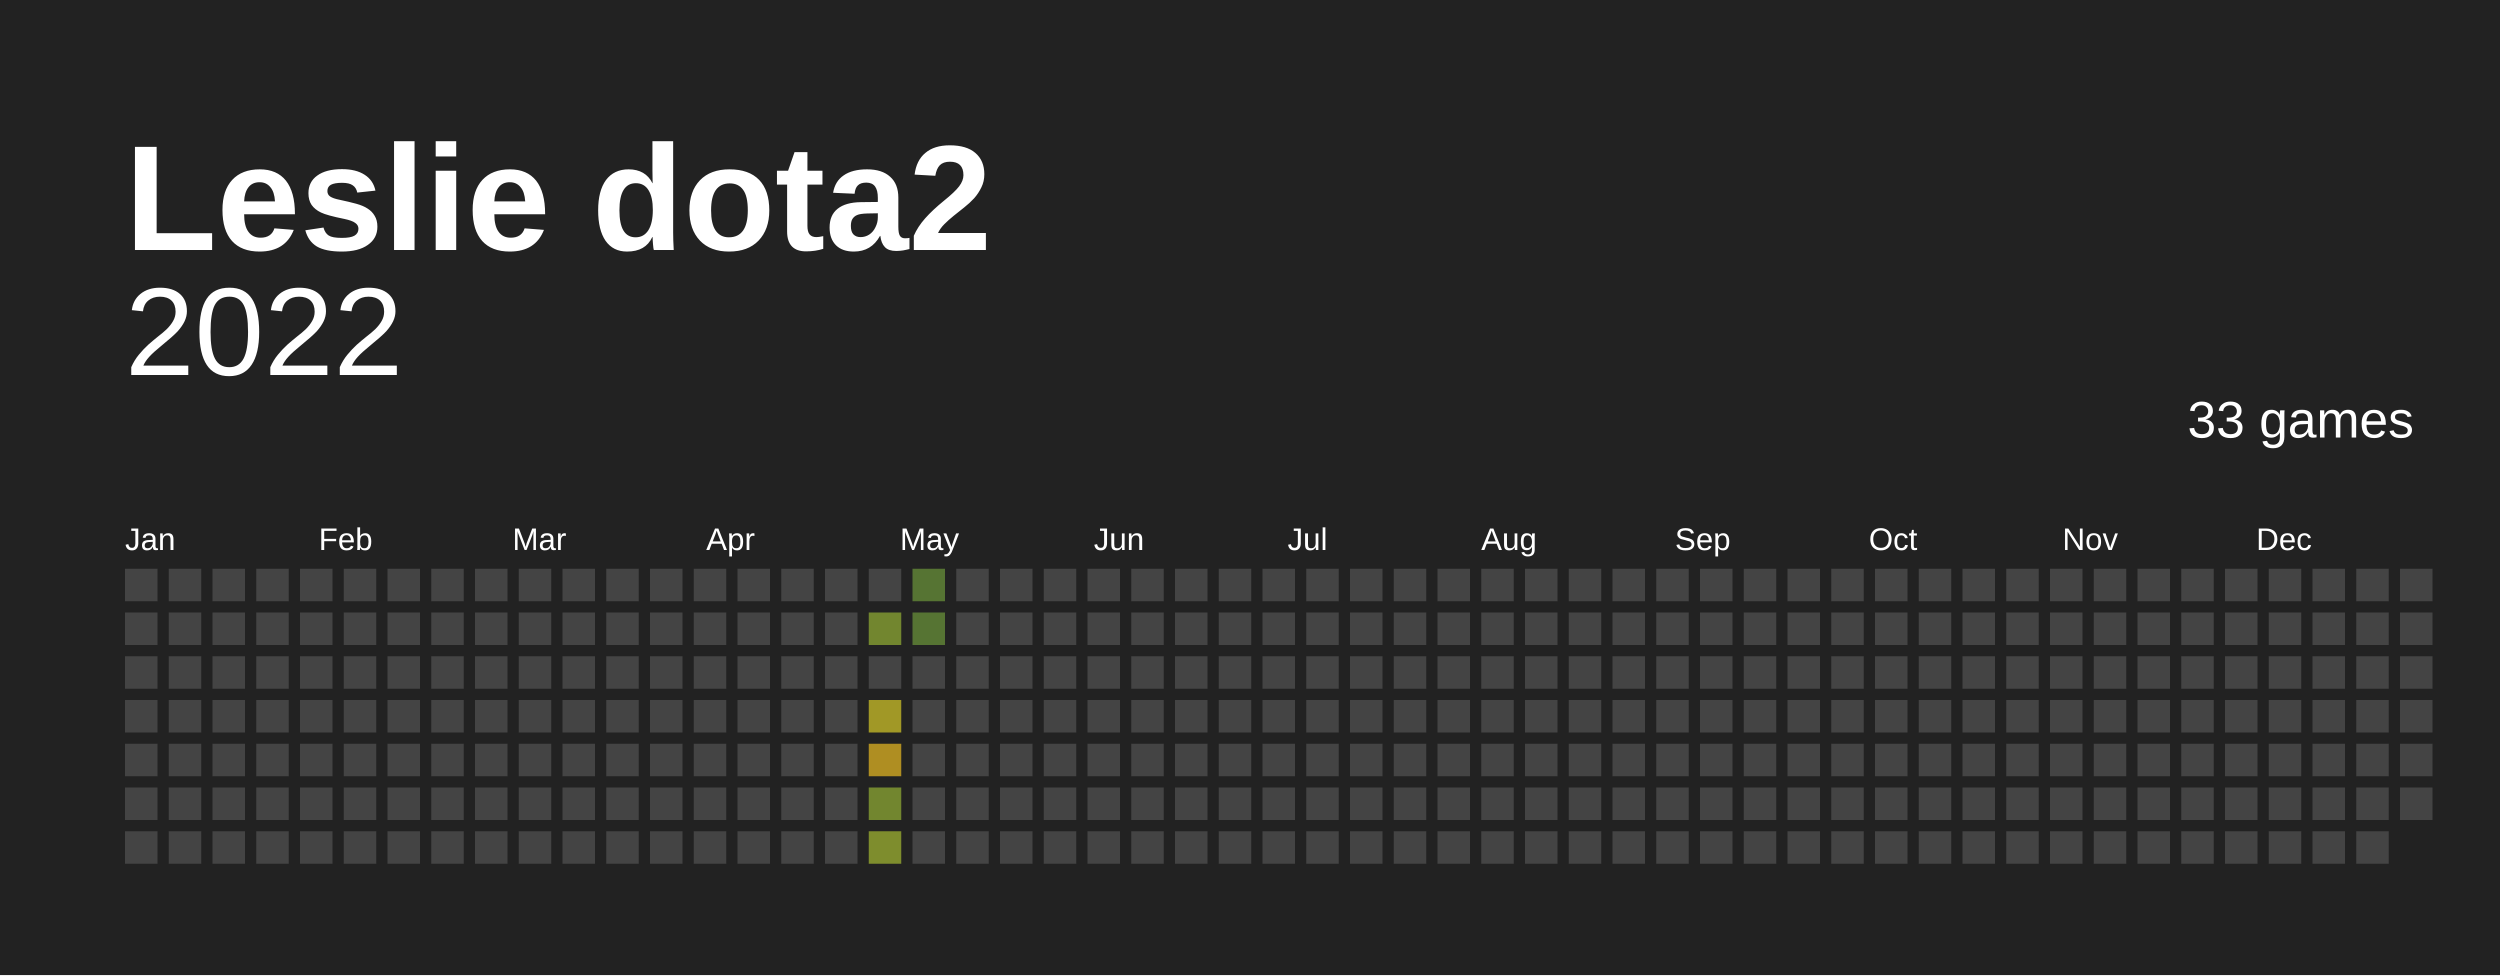
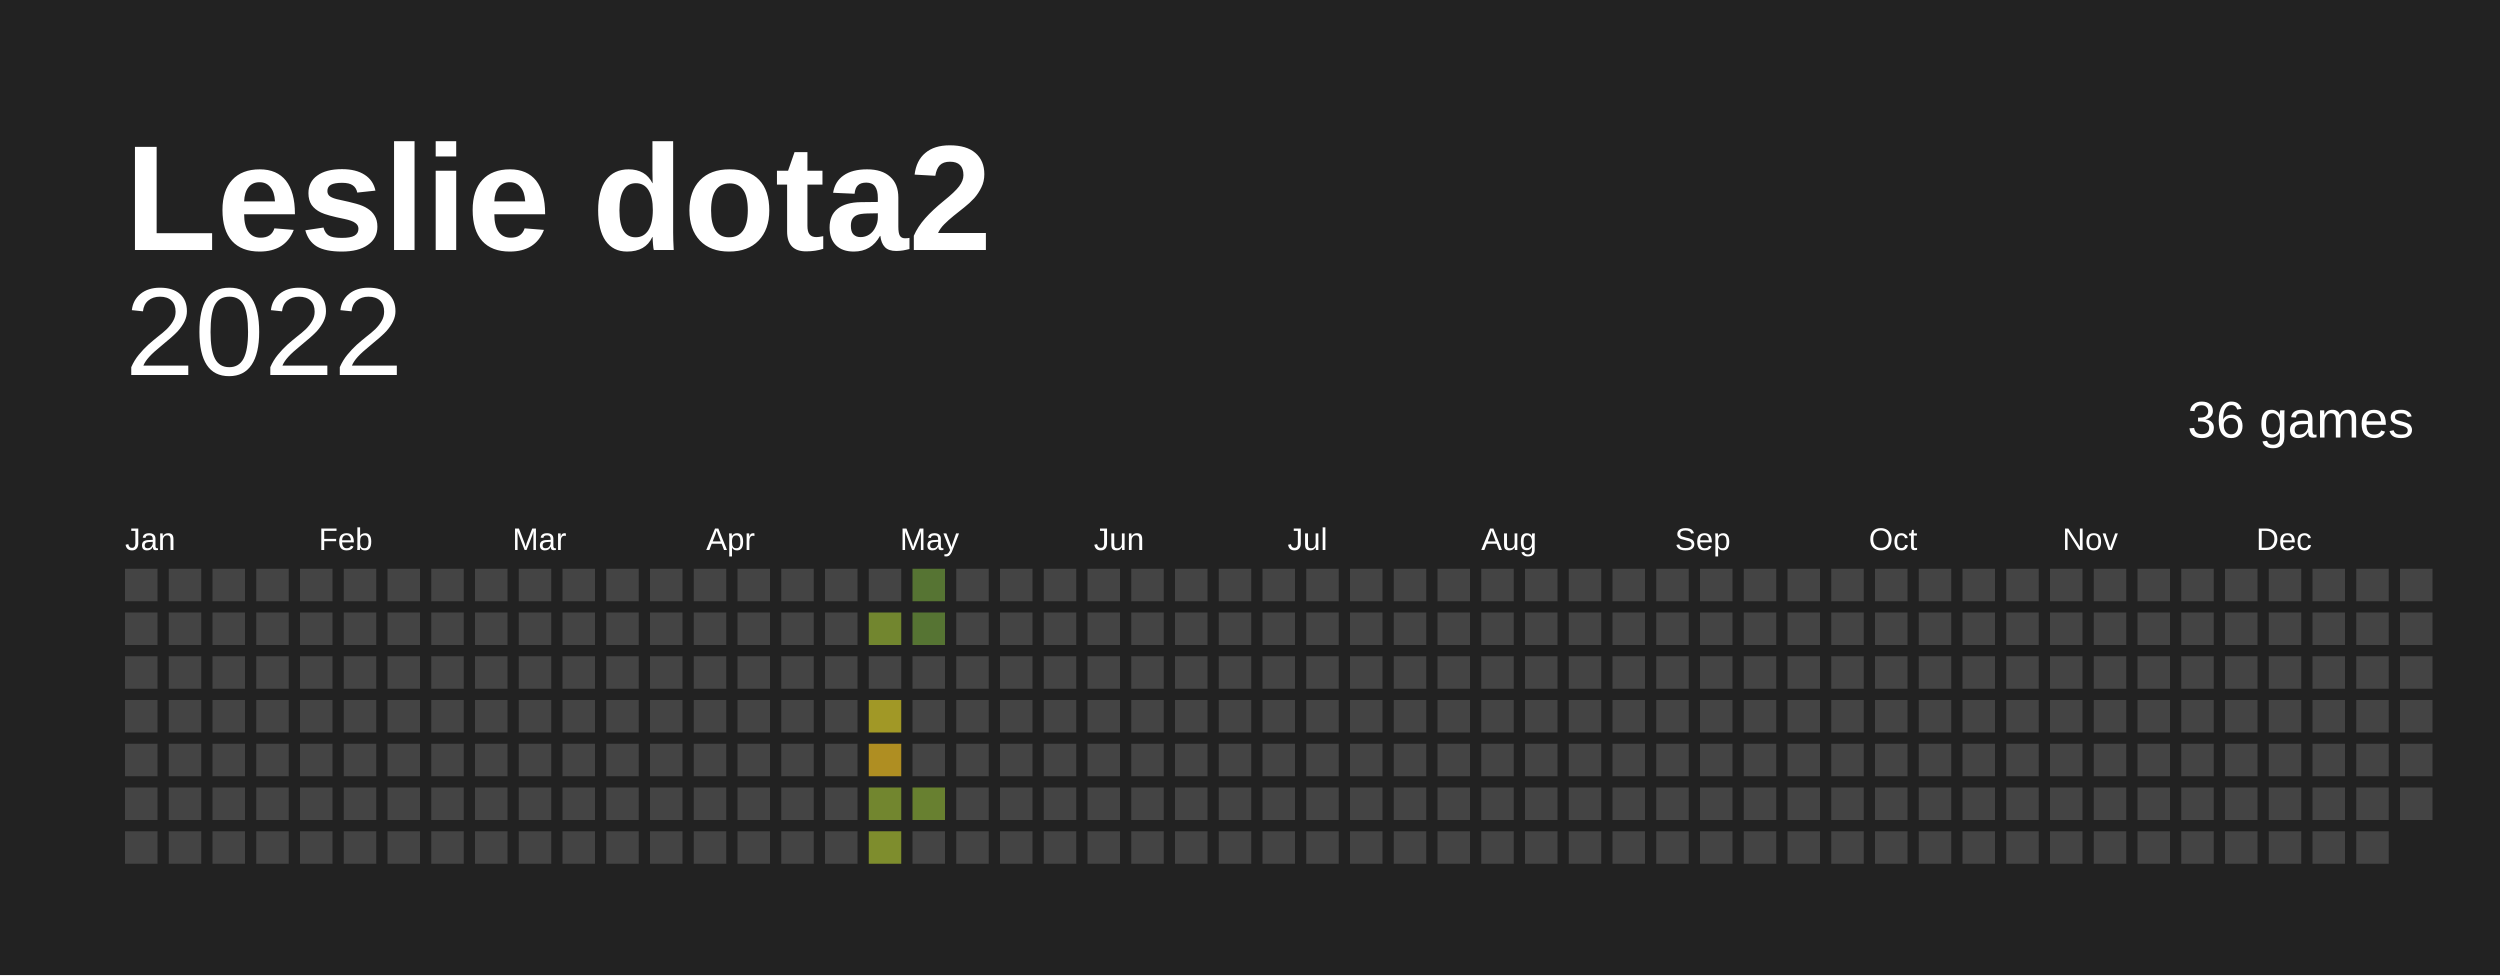
<svg xmlns="http://www.w3.org/2000/svg" baseProfile="full" height="78mm" version="1.1" viewBox="0,0,200,78" width="200mm">
  <defs />
  <rect fill="#222222" height="78" width="200" x="0" y="0" />
  <text fill="#FFFFFF" style="font-size:12px; font-family:Arial; font-weight:bold;" x="10" y="20">Leslie dota2</text>
  <text alignment-baseline="hanging" fill="#FFFFFF" style="font-size:10.0px; font-family:Arial;" x="10" y="30">2022</text>
-   <text alignment-baseline="hanging" fill="#FFFFFF" style="font-size:4.125px; font-family:Arial;" x="175" y="35">33 games</text>
+   <text alignment-baseline="hanging" fill="#FFFFFF" style="font-size:4.125px; font-family:Arial;" x="175" y="35">36 games</text>
  <text fill="#FFFFFF" style="font-size:2.5px; font-family:Arial" x="10.0" y="44">Jan</text>
  <text fill="#FFFFFF" style="font-size:2.5px; font-family:Arial" x="25.5" y="44">Feb</text>
  <text fill="#FFFFFF" style="font-size:2.5px; font-family:Arial" x="41.0" y="44">Mar</text>
  <text fill="#FFFFFF" style="font-size:2.5px; font-family:Arial" x="56.5" y="44">Apr</text>
  <text fill="#FFFFFF" style="font-size:2.5px; font-family:Arial" x="72.0" y="44">May</text>
  <text fill="#FFFFFF" style="font-size:2.5px; font-family:Arial" x="87.5" y="44">Jun</text>
  <text fill="#FFFFFF" style="font-size:2.5px; font-family:Arial" x="103.0" y="44">Jul</text>
  <text fill="#FFFFFF" style="font-size:2.5px; font-family:Arial" x="118.5" y="44">Aug</text>
  <text fill="#FFFFFF" style="font-size:2.5px; font-family:Arial" x="134.0" y="44">Sep</text>
  <text fill="#FFFFFF" style="font-size:2.5px; font-family:Arial" x="149.5" y="44">Oct</text>
  <text fill="#FFFFFF" style="font-size:2.5px; font-family:Arial" x="165.0" y="44">Nov</text>
  <text fill="#FFFFFF" style="font-size:2.5px; font-family:Arial" x="180.5" y="44">Dec</text>
  <rect fill="#444444" height="2.6" width="2.6" x="10.0" y="45.5" />
  <rect fill="#444444" height="2.6" width="2.6" x="10.0" y="49.0" />
  <rect fill="#444444" height="2.6" width="2.6" x="10.0" y="52.5" />
  <rect fill="#444444" height="2.6" width="2.6" x="10.0" y="56.0" />
  <rect fill="#444444" height="2.6" width="2.6" x="10.0" y="59.5" />
  <rect fill="#444444" height="2.6" width="2.6" x="10.0" y="63.0" />
  <rect fill="#444444" height="2.6" width="2.6" x="10.0" y="66.5" />
  <rect fill="#444444" height="2.6" width="2.6" x="13.5" y="45.5" />
  <rect fill="#444444" height="2.6" width="2.6" x="13.5" y="49.0" />
  <rect fill="#444444" height="2.6" width="2.6" x="13.5" y="52.5" />
  <rect fill="#444444" height="2.6" width="2.6" x="13.5" y="56.0" />
  <rect fill="#444444" height="2.6" width="2.6" x="13.5" y="59.5" />
  <rect fill="#444444" height="2.6" width="2.6" x="13.5" y="63.0" />
  <rect fill="#444444" height="2.6" width="2.6" x="13.5" y="66.5" />
  <rect fill="#444444" height="2.6" width="2.6" x="17.0" y="45.5" />
  <rect fill="#444444" height="2.6" width="2.6" x="17.0" y="49.0" />
  <rect fill="#444444" height="2.6" width="2.6" x="17.0" y="52.5" />
  <rect fill="#444444" height="2.6" width="2.6" x="17.0" y="56.0" />
  <rect fill="#444444" height="2.6" width="2.6" x="17.0" y="59.5" />
  <rect fill="#444444" height="2.6" width="2.6" x="17.0" y="63.0" />
  <rect fill="#444444" height="2.6" width="2.6" x="17.0" y="66.5" />
  <rect fill="#444444" height="2.6" width="2.6" x="20.5" y="45.5" />
  <rect fill="#444444" height="2.6" width="2.6" x="20.5" y="49.0" />
  <rect fill="#444444" height="2.6" width="2.6" x="20.5" y="52.5" />
  <rect fill="#444444" height="2.6" width="2.6" x="20.5" y="56.0" />
  <rect fill="#444444" height="2.6" width="2.6" x="20.5" y="59.5" />
  <rect fill="#444444" height="2.6" width="2.6" x="20.5" y="63.0" />
  <rect fill="#444444" height="2.6" width="2.6" x="20.5" y="66.5" />
  <rect fill="#444444" height="2.6" width="2.6" x="24.0" y="45.5" />
  <rect fill="#444444" height="2.6" width="2.6" x="24.0" y="49.0" />
  <rect fill="#444444" height="2.6" width="2.6" x="24.0" y="52.5" />
  <rect fill="#444444" height="2.6" width="2.6" x="24.0" y="56.0" />
  <rect fill="#444444" height="2.6" width="2.6" x="24.0" y="59.5" />
  <rect fill="#444444" height="2.6" width="2.6" x="24.0" y="63.0" />
  <rect fill="#444444" height="2.6" width="2.6" x="24.0" y="66.5" />
  <rect fill="#444444" height="2.6" width="2.6" x="27.5" y="45.5" />
  <rect fill="#444444" height="2.6" width="2.6" x="27.5" y="49.0" />
  <rect fill="#444444" height="2.6" width="2.6" x="27.5" y="52.5" />
  <rect fill="#444444" height="2.6" width="2.6" x="27.5" y="56.0" />
  <rect fill="#444444" height="2.6" width="2.6" x="27.5" y="59.5" />
  <rect fill="#444444" height="2.6" width="2.6" x="27.5" y="63.0" />
  <rect fill="#444444" height="2.6" width="2.6" x="27.5" y="66.5" />
  <rect fill="#444444" height="2.6" width="2.6" x="31.0" y="45.5" />
  <rect fill="#444444" height="2.6" width="2.6" x="31.0" y="49.0" />
  <rect fill="#444444" height="2.6" width="2.6" x="31.0" y="52.5" />
  <rect fill="#444444" height="2.6" width="2.6" x="31.0" y="56.0" />
  <rect fill="#444444" height="2.6" width="2.6" x="31.0" y="59.5" />
  <rect fill="#444444" height="2.6" width="2.6" x="31.0" y="63.0" />
  <rect fill="#444444" height="2.6" width="2.6" x="31.0" y="66.5" />
  <rect fill="#444444" height="2.6" width="2.6" x="34.5" y="45.5" />
  <rect fill="#444444" height="2.6" width="2.6" x="34.5" y="49.0" />
  <rect fill="#444444" height="2.6" width="2.6" x="34.5" y="52.5" />
  <rect fill="#444444" height="2.6" width="2.6" x="34.5" y="56.0" />
  <rect fill="#444444" height="2.6" width="2.6" x="34.5" y="59.5" />
  <rect fill="#444444" height="2.6" width="2.6" x="34.5" y="63.0" />
  <rect fill="#444444" height="2.6" width="2.6" x="34.5" y="66.5" />
  <rect fill="#444444" height="2.6" width="2.6" x="38.0" y="45.5" />
  <rect fill="#444444" height="2.6" width="2.6" x="38.0" y="49.0" />
  <rect fill="#444444" height="2.6" width="2.6" x="38.0" y="52.5" />
  <rect fill="#444444" height="2.6" width="2.6" x="38.0" y="56.0" />
  <rect fill="#444444" height="2.6" width="2.6" x="38.0" y="59.5" />
  <rect fill="#444444" height="2.6" width="2.6" x="38.0" y="63.0" />
  <rect fill="#444444" height="2.6" width="2.6" x="38.0" y="66.5" />
  <rect fill="#444444" height="2.6" width="2.6" x="41.5" y="45.5" />
  <rect fill="#444444" height="2.6" width="2.6" x="41.5" y="49.0" />
  <rect fill="#444444" height="2.6" width="2.6" x="41.5" y="52.5" />
  <rect fill="#444444" height="2.6" width="2.6" x="41.5" y="56.0" />
  <rect fill="#444444" height="2.6" width="2.6" x="41.5" y="59.5" />
  <rect fill="#444444" height="2.6" width="2.6" x="41.5" y="63.0" />
  <rect fill="#444444" height="2.6" width="2.6" x="41.5" y="66.5" />
  <rect fill="#444444" height="2.6" width="2.6" x="45.0" y="45.5" />
  <rect fill="#444444" height="2.6" width="2.6" x="45.0" y="49.0" />
  <rect fill="#444444" height="2.6" width="2.6" x="45.0" y="52.5" />
  <rect fill="#444444" height="2.6" width="2.6" x="45.0" y="56.0" />
  <rect fill="#444444" height="2.6" width="2.6" x="45.0" y="59.5" />
  <rect fill="#444444" height="2.6" width="2.6" x="45.0" y="63.0" />
  <rect fill="#444444" height="2.6" width="2.6" x="45.0" y="66.5" />
  <rect fill="#444444" height="2.6" width="2.6" x="48.5" y="45.5" />
  <rect fill="#444444" height="2.6" width="2.6" x="48.5" y="49.0" />
  <rect fill="#444444" height="2.6" width="2.6" x="48.5" y="52.5" />
  <rect fill="#444444" height="2.6" width="2.6" x="48.5" y="56.0" />
  <rect fill="#444444" height="2.6" width="2.6" x="48.5" y="59.5" />
  <rect fill="#444444" height="2.6" width="2.6" x="48.5" y="63.0" />
  <rect fill="#444444" height="2.6" width="2.6" x="48.5" y="66.5" />
  <rect fill="#444444" height="2.6" width="2.6" x="52.0" y="45.5" />
  <rect fill="#444444" height="2.6" width="2.6" x="52.0" y="49.0" />
  <rect fill="#444444" height="2.6" width="2.6" x="52.0" y="52.5" />
  <rect fill="#444444" height="2.6" width="2.6" x="52.0" y="56.0" />
  <rect fill="#444444" height="2.6" width="2.6" x="52.0" y="59.5" />
  <rect fill="#444444" height="2.6" width="2.6" x="52.0" y="63.0" />
  <rect fill="#444444" height="2.6" width="2.6" x="52.0" y="66.5" />
  <rect fill="#444444" height="2.6" width="2.6" x="55.5" y="45.5" />
  <rect fill="#444444" height="2.6" width="2.6" x="55.5" y="49.0" />
  <rect fill="#444444" height="2.6" width="2.6" x="55.5" y="52.5" />
  <rect fill="#444444" height="2.6" width="2.6" x="55.5" y="56.0" />
  <rect fill="#444444" height="2.6" width="2.6" x="55.5" y="59.5" />
  <rect fill="#444444" height="2.6" width="2.6" x="55.5" y="63.0" />
  <rect fill="#444444" height="2.6" width="2.6" x="55.5" y="66.5" />
  <rect fill="#444444" height="2.6" width="2.6" x="59.0" y="45.5" />
  <rect fill="#444444" height="2.6" width="2.6" x="59.0" y="49.0" />
  <rect fill="#444444" height="2.6" width="2.6" x="59.0" y="52.5" />
  <rect fill="#444444" height="2.6" width="2.6" x="59.0" y="56.0" />
  <rect fill="#444444" height="2.6" width="2.6" x="59.0" y="59.5" />
  <rect fill="#444444" height="2.6" width="2.6" x="59.0" y="63.0" />
  <rect fill="#444444" height="2.6" width="2.6" x="59.0" y="66.5" />
  <rect fill="#444444" height="2.6" width="2.6" x="62.5" y="45.5" />
  <rect fill="#444444" height="2.6" width="2.6" x="62.5" y="49.0" />
  <rect fill="#444444" height="2.6" width="2.6" x="62.5" y="52.5" />
  <rect fill="#444444" height="2.6" width="2.6" x="62.5" y="56.0" />
  <rect fill="#444444" height="2.6" width="2.6" x="62.5" y="59.5" />
  <rect fill="#444444" height="2.6" width="2.6" x="62.5" y="63.0" />
  <rect fill="#444444" height="2.6" width="2.6" x="62.5" y="66.5" />
  <rect fill="#444444" height="2.6" width="2.6" x="66.0" y="45.5" />
  <rect fill="#444444" height="2.6" width="2.6" x="66.0" y="49.0" />
  <rect fill="#444444" height="2.6" width="2.6" x="66.0" y="52.5" />
  <rect fill="#444444" height="2.6" width="2.6" x="66.0" y="56.0" />
  <rect fill="#444444" height="2.6" width="2.6" x="66.0" y="59.5" />
  <rect fill="#444444" height="2.6" width="2.6" x="66.0" y="63.0" />
  <rect fill="#444444" height="2.6" width="2.6" x="66.0" y="66.5" />
  <rect fill="#444444" height="2.6" width="2.6" x="69.5" y="45.5" />
  <rect fill="#72862f" height="2.6" width="2.6" x="69.5" y="49.0" />
  <rect fill="#444444" height="2.6" width="2.6" x="69.5" y="52.5" />
  <rect fill="#a19826" height="2.6" width="2.6" x="69.5" y="56.0" />
  <rect fill="#af8e22" height="2.6" width="2.6" x="69.5" y="59.5" />
  <rect fill="#72862f" height="2.6" width="2.6" x="69.5" y="63.0" />
  <rect fill="#7e8d2d" height="2.6" width="2.6" x="69.5" y="66.5" />
  <rect fill="#567433" height="2.6" width="2.6" x="73.0" y="45.5" />
  <rect fill="#567433" height="2.6" width="2.6" x="73.0" y="49.0" />
  <rect fill="#444444" height="2.6" width="2.6" x="73.0" y="52.5" />
  <rect fill="#444444" height="2.6" width="2.6" x="73.0" y="56.0" />
  <rect fill="#444444" height="2.6" width="2.6" x="73.0" y="59.5" />
-   <rect fill="#444444" height="2.6" width="2.6" x="73.0" y="63.0" />
+   <rect fill="#688030" height="2.6" width="2.6" x="73.0" y="63.0" />
  <rect fill="#444444" height="2.6" width="2.6" x="73.0" y="66.5" />
  <rect fill="#444444" height="2.6" width="2.6" x="76.5" y="45.5" />
  <rect fill="#444444" height="2.6" width="2.6" x="76.5" y="49.0" />
  <rect fill="#444444" height="2.6" width="2.6" x="76.5" y="52.5" />
  <rect fill="#444444" height="2.6" width="2.6" x="76.5" y="56.0" />
  <rect fill="#444444" height="2.6" width="2.6" x="76.5" y="59.5" />
  <rect fill="#444444" height="2.6" width="2.6" x="76.5" y="63.0" />
  <rect fill="#444444" height="2.6" width="2.6" x="76.5" y="66.5" />
  <rect fill="#444444" height="2.6" width="2.6" x="80.0" y="45.5" />
  <rect fill="#444444" height="2.6" width="2.6" x="80.0" y="49.0" />
  <rect fill="#444444" height="2.6" width="2.6" x="80.0" y="52.5" />
  <rect fill="#444444" height="2.6" width="2.6" x="80.0" y="56.0" />
  <rect fill="#444444" height="2.6" width="2.6" x="80.0" y="59.5" />
  <rect fill="#444444" height="2.6" width="2.6" x="80.0" y="63.0" />
  <rect fill="#444444" height="2.6" width="2.6" x="80.0" y="66.5" />
  <rect fill="#444444" height="2.6" width="2.6" x="83.5" y="45.5" />
  <rect fill="#444444" height="2.6" width="2.6" x="83.5" y="49.0" />
  <rect fill="#444444" height="2.6" width="2.6" x="83.5" y="52.5" />
  <rect fill="#444444" height="2.6" width="2.6" x="83.5" y="56.0" />
  <rect fill="#444444" height="2.6" width="2.6" x="83.5" y="59.5" />
  <rect fill="#444444" height="2.6" width="2.6" x="83.5" y="63.0" />
  <rect fill="#444444" height="2.6" width="2.6" x="83.5" y="66.5" />
  <rect fill="#444444" height="2.6" width="2.6" x="87.0" y="45.5" />
  <rect fill="#444444" height="2.6" width="2.6" x="87.0" y="49.0" />
  <rect fill="#444444" height="2.6" width="2.6" x="87.0" y="52.5" />
  <rect fill="#444444" height="2.6" width="2.6" x="87.0" y="56.0" />
  <rect fill="#444444" height="2.6" width="2.6" x="87.0" y="59.5" />
  <rect fill="#444444" height="2.6" width="2.6" x="87.0" y="63.0" />
  <rect fill="#444444" height="2.6" width="2.6" x="87.0" y="66.5" />
  <rect fill="#444444" height="2.6" width="2.6" x="90.5" y="45.5" />
  <rect fill="#444444" height="2.6" width="2.6" x="90.5" y="49.0" />
  <rect fill="#444444" height="2.6" width="2.6" x="90.5" y="52.5" />
  <rect fill="#444444" height="2.6" width="2.6" x="90.5" y="56.0" />
  <rect fill="#444444" height="2.6" width="2.6" x="90.5" y="59.5" />
  <rect fill="#444444" height="2.6" width="2.6" x="90.5" y="63.0" />
  <rect fill="#444444" height="2.6" width="2.6" x="90.5" y="66.5" />
  <rect fill="#444444" height="2.6" width="2.6" x="94.0" y="45.5" />
  <rect fill="#444444" height="2.6" width="2.6" x="94.0" y="49.0" />
  <rect fill="#444444" height="2.6" width="2.6" x="94.0" y="52.5" />
  <rect fill="#444444" height="2.6" width="2.6" x="94.0" y="56.0" />
  <rect fill="#444444" height="2.6" width="2.6" x="94.0" y="59.5" />
  <rect fill="#444444" height="2.6" width="2.6" x="94.0" y="63.0" />
  <rect fill="#444444" height="2.6" width="2.6" x="94.0" y="66.5" />
  <rect fill="#444444" height="2.6" width="2.6" x="97.5" y="45.5" />
  <rect fill="#444444" height="2.6" width="2.6" x="97.5" y="49.0" />
  <rect fill="#444444" height="2.6" width="2.6" x="97.5" y="52.5" />
  <rect fill="#444444" height="2.6" width="2.6" x="97.5" y="56.0" />
  <rect fill="#444444" height="2.6" width="2.6" x="97.5" y="59.5" />
  <rect fill="#444444" height="2.6" width="2.6" x="97.5" y="63.0" />
  <rect fill="#444444" height="2.6" width="2.6" x="97.5" y="66.5" />
  <rect fill="#444444" height="2.6" width="2.6" x="101.0" y="45.5" />
  <rect fill="#444444" height="2.6" width="2.6" x="101.0" y="49.0" />
  <rect fill="#444444" height="2.6" width="2.6" x="101.0" y="52.5" />
  <rect fill="#444444" height="2.6" width="2.6" x="101.0" y="56.0" />
  <rect fill="#444444" height="2.6" width="2.6" x="101.0" y="59.5" />
  <rect fill="#444444" height="2.6" width="2.6" x="101.0" y="63.0" />
  <rect fill="#444444" height="2.6" width="2.6" x="101.0" y="66.5" />
  <rect fill="#444444" height="2.6" width="2.6" x="104.5" y="45.5" />
  <rect fill="#444444" height="2.6" width="2.6" x="104.5" y="49.0" />
  <rect fill="#444444" height="2.6" width="2.6" x="104.5" y="52.5" />
  <rect fill="#444444" height="2.6" width="2.6" x="104.5" y="56.0" />
  <rect fill="#444444" height="2.6" width="2.6" x="104.5" y="59.5" />
  <rect fill="#444444" height="2.6" width="2.6" x="104.5" y="63.0" />
  <rect fill="#444444" height="2.6" width="2.6" x="104.5" y="66.5" />
  <rect fill="#444444" height="2.6" width="2.6" x="108.0" y="45.5" />
  <rect fill="#444444" height="2.6" width="2.6" x="108.0" y="49.0" />
  <rect fill="#444444" height="2.6" width="2.6" x="108.0" y="52.5" />
  <rect fill="#444444" height="2.6" width="2.6" x="108.0" y="56.0" />
  <rect fill="#444444" height="2.6" width="2.6" x="108.0" y="59.5" />
  <rect fill="#444444" height="2.6" width="2.6" x="108.0" y="63.0" />
  <rect fill="#444444" height="2.6" width="2.6" x="108.0" y="66.5" />
  <rect fill="#444444" height="2.6" width="2.6" x="111.5" y="45.5" />
  <rect fill="#444444" height="2.6" width="2.6" x="111.5" y="49.0" />
  <rect fill="#444444" height="2.6" width="2.6" x="111.5" y="52.5" />
  <rect fill="#444444" height="2.6" width="2.6" x="111.5" y="56.0" />
  <rect fill="#444444" height="2.6" width="2.6" x="111.5" y="59.5" />
  <rect fill="#444444" height="2.6" width="2.6" x="111.5" y="63.0" />
  <rect fill="#444444" height="2.6" width="2.6" x="111.5" y="66.5" />
  <rect fill="#444444" height="2.6" width="2.6" x="115.0" y="45.5" />
  <rect fill="#444444" height="2.6" width="2.6" x="115.0" y="49.0" />
  <rect fill="#444444" height="2.6" width="2.6" x="115.0" y="52.5" />
  <rect fill="#444444" height="2.6" width="2.6" x="115.0" y="56.0" />
  <rect fill="#444444" height="2.6" width="2.6" x="115.0" y="59.5" />
  <rect fill="#444444" height="2.6" width="2.6" x="115.0" y="63.0" />
  <rect fill="#444444" height="2.6" width="2.6" x="115.0" y="66.5" />
  <rect fill="#444444" height="2.6" width="2.6" x="118.5" y="45.5" />
  <rect fill="#444444" height="2.6" width="2.6" x="118.5" y="49.0" />
  <rect fill="#444444" height="2.6" width="2.6" x="118.5" y="52.5" />
  <rect fill="#444444" height="2.6" width="2.6" x="118.5" y="56.0" />
  <rect fill="#444444" height="2.6" width="2.6" x="118.5" y="59.5" />
  <rect fill="#444444" height="2.6" width="2.6" x="118.5" y="63.0" />
  <rect fill="#444444" height="2.6" width="2.6" x="118.5" y="66.5" />
  <rect fill="#444444" height="2.6" width="2.6" x="122.0" y="45.5" />
  <rect fill="#444444" height="2.6" width="2.6" x="122.0" y="49.0" />
  <rect fill="#444444" height="2.6" width="2.6" x="122.0" y="52.5" />
  <rect fill="#444444" height="2.6" width="2.6" x="122.0" y="56.0" />
  <rect fill="#444444" height="2.6" width="2.6" x="122.0" y="59.5" />
  <rect fill="#444444" height="2.6" width="2.6" x="122.0" y="63.0" />
  <rect fill="#444444" height="2.6" width="2.6" x="122.0" y="66.5" />
  <rect fill="#444444" height="2.6" width="2.6" x="125.5" y="45.5" />
  <rect fill="#444444" height="2.6" width="2.6" x="125.5" y="49.0" />
  <rect fill="#444444" height="2.6" width="2.6" x="125.5" y="52.5" />
  <rect fill="#444444" height="2.6" width="2.6" x="125.5" y="56.0" />
  <rect fill="#444444" height="2.6" width="2.6" x="125.5" y="59.5" />
  <rect fill="#444444" height="2.6" width="2.6" x="125.5" y="63.0" />
  <rect fill="#444444" height="2.6" width="2.6" x="125.5" y="66.5" />
  <rect fill="#444444" height="2.6" width="2.6" x="129.0" y="45.5" />
  <rect fill="#444444" height="2.6" width="2.6" x="129.0" y="49.0" />
  <rect fill="#444444" height="2.6" width="2.6" x="129.0" y="52.5" />
  <rect fill="#444444" height="2.6" width="2.6" x="129.0" y="56.0" />
  <rect fill="#444444" height="2.6" width="2.6" x="129.0" y="59.5" />
  <rect fill="#444444" height="2.6" width="2.6" x="129.0" y="63.0" />
  <rect fill="#444444" height="2.6" width="2.6" x="129.0" y="66.5" />
  <rect fill="#444444" height="2.6" width="2.6" x="132.5" y="45.5" />
  <rect fill="#444444" height="2.6" width="2.6" x="132.5" y="49.0" />
  <rect fill="#444444" height="2.6" width="2.6" x="132.5" y="52.5" />
  <rect fill="#444444" height="2.6" width="2.6" x="132.5" y="56.0" />
  <rect fill="#444444" height="2.6" width="2.6" x="132.5" y="59.5" />
  <rect fill="#444444" height="2.6" width="2.6" x="132.5" y="63.0" />
  <rect fill="#444444" height="2.6" width="2.6" x="132.5" y="66.5" />
  <rect fill="#444444" height="2.6" width="2.6" x="136.0" y="45.5" />
  <rect fill="#444444" height="2.6" width="2.6" x="136.0" y="49.0" />
  <rect fill="#444444" height="2.6" width="2.6" x="136.0" y="52.5" />
  <rect fill="#444444" height="2.6" width="2.6" x="136.0" y="56.0" />
  <rect fill="#444444" height="2.6" width="2.6" x="136.0" y="59.5" />
  <rect fill="#444444" height="2.6" width="2.6" x="136.0" y="63.0" />
  <rect fill="#444444" height="2.6" width="2.6" x="136.0" y="66.5" />
  <rect fill="#444444" height="2.6" width="2.6" x="139.5" y="45.5" />
  <rect fill="#444444" height="2.6" width="2.6" x="139.5" y="49.0" />
  <rect fill="#444444" height="2.6" width="2.6" x="139.5" y="52.5" />
  <rect fill="#444444" height="2.6" width="2.6" x="139.5" y="56.0" />
  <rect fill="#444444" height="2.6" width="2.6" x="139.5" y="59.5" />
  <rect fill="#444444" height="2.6" width="2.6" x="139.5" y="63.0" />
  <rect fill="#444444" height="2.6" width="2.6" x="139.5" y="66.5" />
  <rect fill="#444444" height="2.6" width="2.6" x="143.0" y="45.5" />
  <rect fill="#444444" height="2.6" width="2.6" x="143.0" y="49.0" />
  <rect fill="#444444" height="2.6" width="2.6" x="143.0" y="52.5" />
  <rect fill="#444444" height="2.6" width="2.6" x="143.0" y="56.0" />
  <rect fill="#444444" height="2.6" width="2.6" x="143.0" y="59.5" />
  <rect fill="#444444" height="2.6" width="2.6" x="143.0" y="63.0" />
  <rect fill="#444444" height="2.6" width="2.6" x="143.0" y="66.5" />
  <rect fill="#444444" height="2.6" width="2.6" x="146.5" y="45.5" />
  <rect fill="#444444" height="2.6" width="2.6" x="146.5" y="49.0" />
  <rect fill="#444444" height="2.6" width="2.6" x="146.5" y="52.5" />
  <rect fill="#444444" height="2.6" width="2.6" x="146.5" y="56.0" />
  <rect fill="#444444" height="2.6" width="2.6" x="146.5" y="59.5" />
  <rect fill="#444444" height="2.6" width="2.6" x="146.5" y="63.0" />
  <rect fill="#444444" height="2.6" width="2.6" x="146.5" y="66.5" />
  <rect fill="#444444" height="2.6" width="2.6" x="150.0" y="45.5" />
  <rect fill="#444444" height="2.6" width="2.6" x="150.0" y="49.0" />
  <rect fill="#444444" height="2.6" width="2.6" x="150.0" y="52.5" />
  <rect fill="#444444" height="2.6" width="2.6" x="150.0" y="56.0" />
  <rect fill="#444444" height="2.6" width="2.6" x="150.0" y="59.5" />
  <rect fill="#444444" height="2.6" width="2.6" x="150.0" y="63.0" />
  <rect fill="#444444" height="2.6" width="2.6" x="150.0" y="66.5" />
  <rect fill="#444444" height="2.6" width="2.6" x="153.5" y="45.5" />
  <rect fill="#444444" height="2.6" width="2.6" x="153.5" y="49.0" />
  <rect fill="#444444" height="2.6" width="2.6" x="153.5" y="52.5" />
  <rect fill="#444444" height="2.6" width="2.6" x="153.5" y="56.0" />
  <rect fill="#444444" height="2.6" width="2.6" x="153.5" y="59.5" />
  <rect fill="#444444" height="2.6" width="2.6" x="153.5" y="63.0" />
  <rect fill="#444444" height="2.6" width="2.6" x="153.5" y="66.5" />
  <rect fill="#444444" height="2.6" width="2.6" x="157.0" y="45.5" />
  <rect fill="#444444" height="2.6" width="2.6" x="157.0" y="49.0" />
  <rect fill="#444444" height="2.6" width="2.6" x="157.0" y="52.5" />
  <rect fill="#444444" height="2.6" width="2.6" x="157.0" y="56.0" />
  <rect fill="#444444" height="2.6" width="2.6" x="157.0" y="59.5" />
  <rect fill="#444444" height="2.6" width="2.6" x="157.0" y="63.0" />
  <rect fill="#444444" height="2.6" width="2.6" x="157.0" y="66.5" />
  <rect fill="#444444" height="2.6" width="2.6" x="160.5" y="45.5" />
  <rect fill="#444444" height="2.6" width="2.6" x="160.5" y="49.0" />
  <rect fill="#444444" height="2.6" width="2.6" x="160.5" y="52.5" />
  <rect fill="#444444" height="2.6" width="2.6" x="160.5" y="56.0" />
  <rect fill="#444444" height="2.6" width="2.6" x="160.5" y="59.5" />
  <rect fill="#444444" height="2.6" width="2.6" x="160.5" y="63.0" />
  <rect fill="#444444" height="2.6" width="2.6" x="160.5" y="66.5" />
  <rect fill="#444444" height="2.6" width="2.6" x="164.0" y="45.5" />
  <rect fill="#444444" height="2.6" width="2.6" x="164.0" y="49.0" />
  <rect fill="#444444" height="2.6" width="2.6" x="164.0" y="52.5" />
  <rect fill="#444444" height="2.6" width="2.6" x="164.0" y="56.0" />
  <rect fill="#444444" height="2.6" width="2.6" x="164.0" y="59.5" />
  <rect fill="#444444" height="2.6" width="2.6" x="164.0" y="63.0" />
  <rect fill="#444444" height="2.6" width="2.6" x="164.0" y="66.5" />
  <rect fill="#444444" height="2.6" width="2.6" x="167.5" y="45.5" />
  <rect fill="#444444" height="2.6" width="2.6" x="167.5" y="49.0" />
  <rect fill="#444444" height="2.6" width="2.6" x="167.5" y="52.5" />
  <rect fill="#444444" height="2.6" width="2.6" x="167.5" y="56.0" />
  <rect fill="#444444" height="2.6" width="2.6" x="167.5" y="59.5" />
  <rect fill="#444444" height="2.6" width="2.6" x="167.5" y="63.0" />
  <rect fill="#444444" height="2.6" width="2.6" x="167.5" y="66.5" />
  <rect fill="#444444" height="2.6" width="2.6" x="171.0" y="45.5" />
  <rect fill="#444444" height="2.6" width="2.6" x="171.0" y="49.0" />
  <rect fill="#444444" height="2.6" width="2.6" x="171.0" y="52.5" />
  <rect fill="#444444" height="2.6" width="2.6" x="171.0" y="56.0" />
  <rect fill="#444444" height="2.6" width="2.6" x="171.0" y="59.5" />
  <rect fill="#444444" height="2.6" width="2.6" x="171.0" y="63.0" />
  <rect fill="#444444" height="2.6" width="2.6" x="171.0" y="66.5" />
  <rect fill="#444444" height="2.6" width="2.6" x="174.5" y="45.5" />
  <rect fill="#444444" height="2.6" width="2.6" x="174.5" y="49.0" />
  <rect fill="#444444" height="2.6" width="2.6" x="174.5" y="52.5" />
  <rect fill="#444444" height="2.6" width="2.6" x="174.5" y="56.0" />
  <rect fill="#444444" height="2.6" width="2.6" x="174.5" y="59.5" />
  <rect fill="#444444" height="2.6" width="2.6" x="174.5" y="63.0" />
  <rect fill="#444444" height="2.6" width="2.6" x="174.5" y="66.5" />
  <rect fill="#444444" height="2.6" width="2.6" x="178.0" y="45.5" />
  <rect fill="#444444" height="2.6" width="2.6" x="178.0" y="49.0" />
  <rect fill="#444444" height="2.6" width="2.6" x="178.0" y="52.5" />
  <rect fill="#444444" height="2.6" width="2.6" x="178.0" y="56.0" />
  <rect fill="#444444" height="2.6" width="2.6" x="178.0" y="59.5" />
  <rect fill="#444444" height="2.6" width="2.6" x="178.0" y="63.0" />
  <rect fill="#444444" height="2.6" width="2.6" x="178.0" y="66.5" />
  <rect fill="#444444" height="2.6" width="2.6" x="181.5" y="45.5" />
  <rect fill="#444444" height="2.6" width="2.6" x="181.5" y="49.0" />
  <rect fill="#444444" height="2.6" width="2.6" x="181.5" y="52.5" />
  <rect fill="#444444" height="2.6" width="2.6" x="181.5" y="56.0" />
  <rect fill="#444444" height="2.6" width="2.6" x="181.5" y="59.5" />
  <rect fill="#444444" height="2.6" width="2.6" x="181.5" y="63.0" />
  <rect fill="#444444" height="2.6" width="2.6" x="181.5" y="66.5" />
  <rect fill="#444444" height="2.6" width="2.6" x="185.0" y="45.5" />
  <rect fill="#444444" height="2.6" width="2.6" x="185.0" y="49.0" />
  <rect fill="#444444" height="2.6" width="2.6" x="185.0" y="52.5" />
  <rect fill="#444444" height="2.6" width="2.6" x="185.0" y="56.0" />
  <rect fill="#444444" height="2.6" width="2.6" x="185.0" y="59.5" />
  <rect fill="#444444" height="2.6" width="2.6" x="185.0" y="63.0" />
  <rect fill="#444444" height="2.6" width="2.6" x="185.0" y="66.5" />
  <rect fill="#444444" height="2.6" width="2.6" x="188.5" y="45.5" />
  <rect fill="#444444" height="2.6" width="2.6" x="188.5" y="49.0" />
  <rect fill="#444444" height="2.6" width="2.6" x="188.5" y="52.5" />
  <rect fill="#444444" height="2.6" width="2.6" x="188.5" y="56.0" />
  <rect fill="#444444" height="2.6" width="2.6" x="188.5" y="59.5" />
  <rect fill="#444444" height="2.6" width="2.6" x="188.5" y="63.0" />
  <rect fill="#444444" height="2.6" width="2.6" x="188.5" y="66.5" />
  <rect fill="#444444" height="2.6" width="2.6" x="192.0" y="45.5" />
  <rect fill="#444444" height="2.6" width="2.6" x="192.0" y="49.0" />
  <rect fill="#444444" height="2.6" width="2.6" x="192.0" y="52.5" />
  <rect fill="#444444" height="2.6" width="2.6" x="192.0" y="56.0" />
  <rect fill="#444444" height="2.6" width="2.6" x="192.0" y="59.5" />
  <rect fill="#444444" height="2.6" width="2.6" x="192.0" y="63.0" />
</svg>
